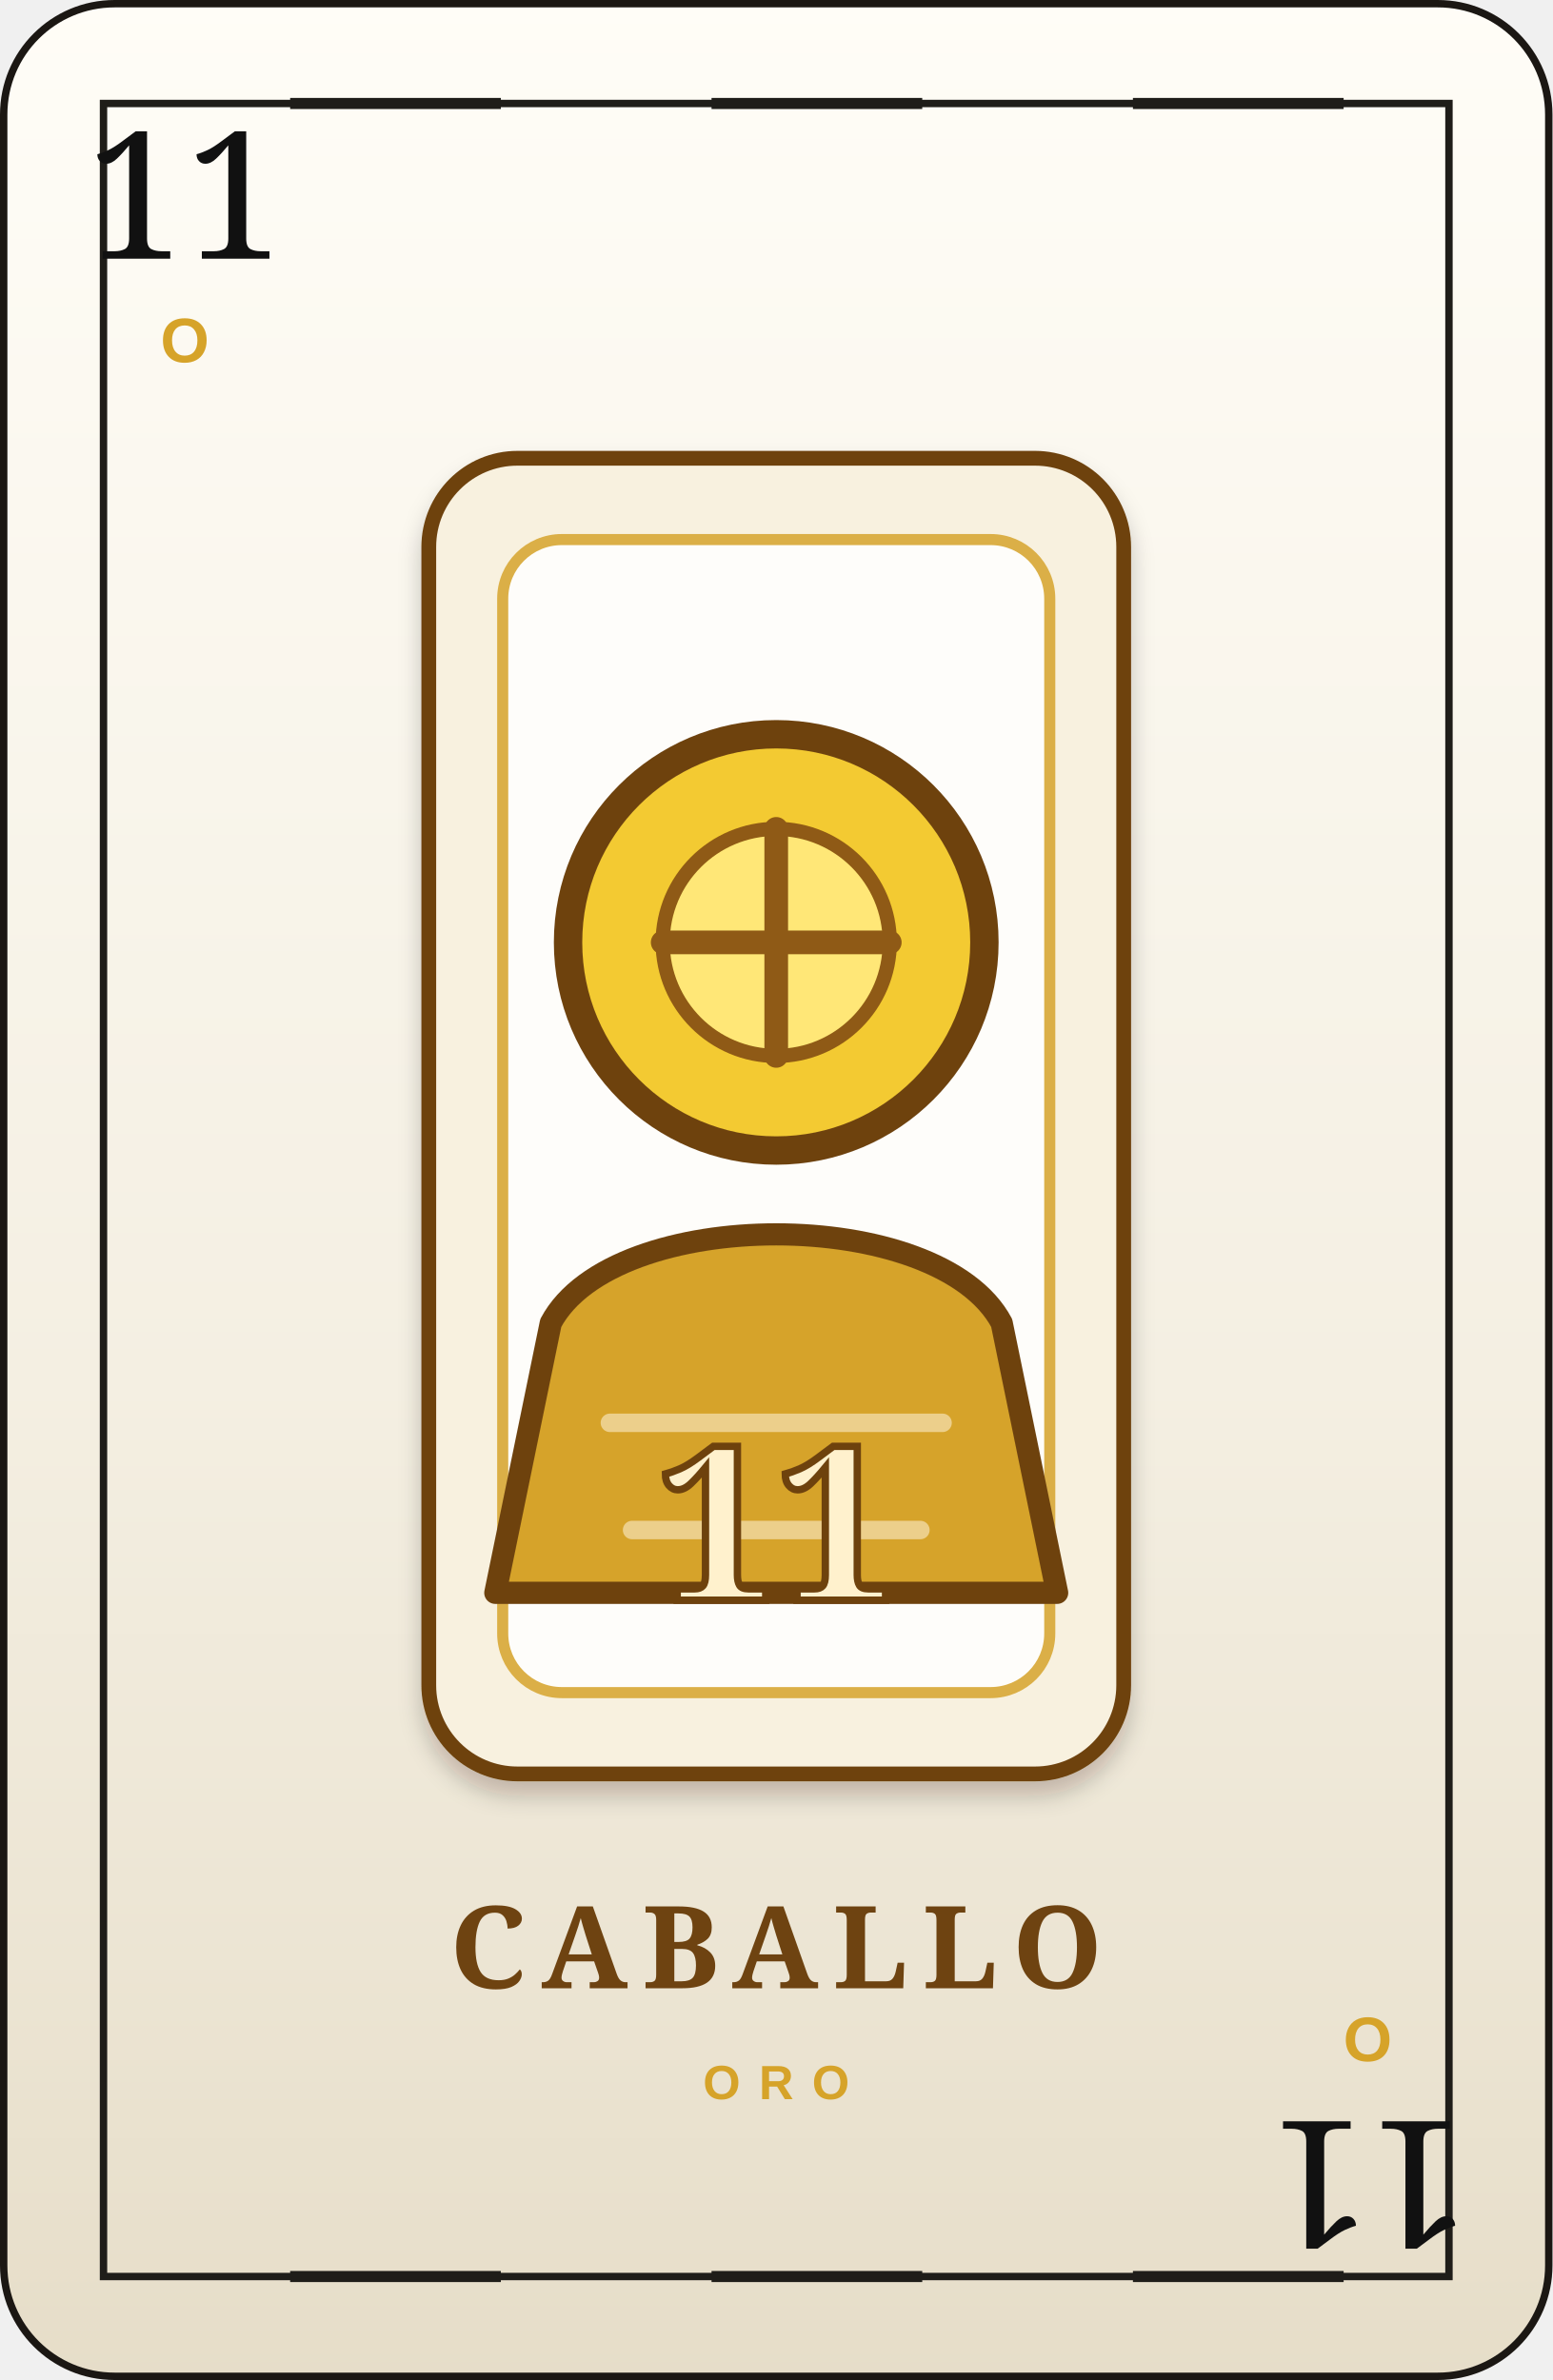
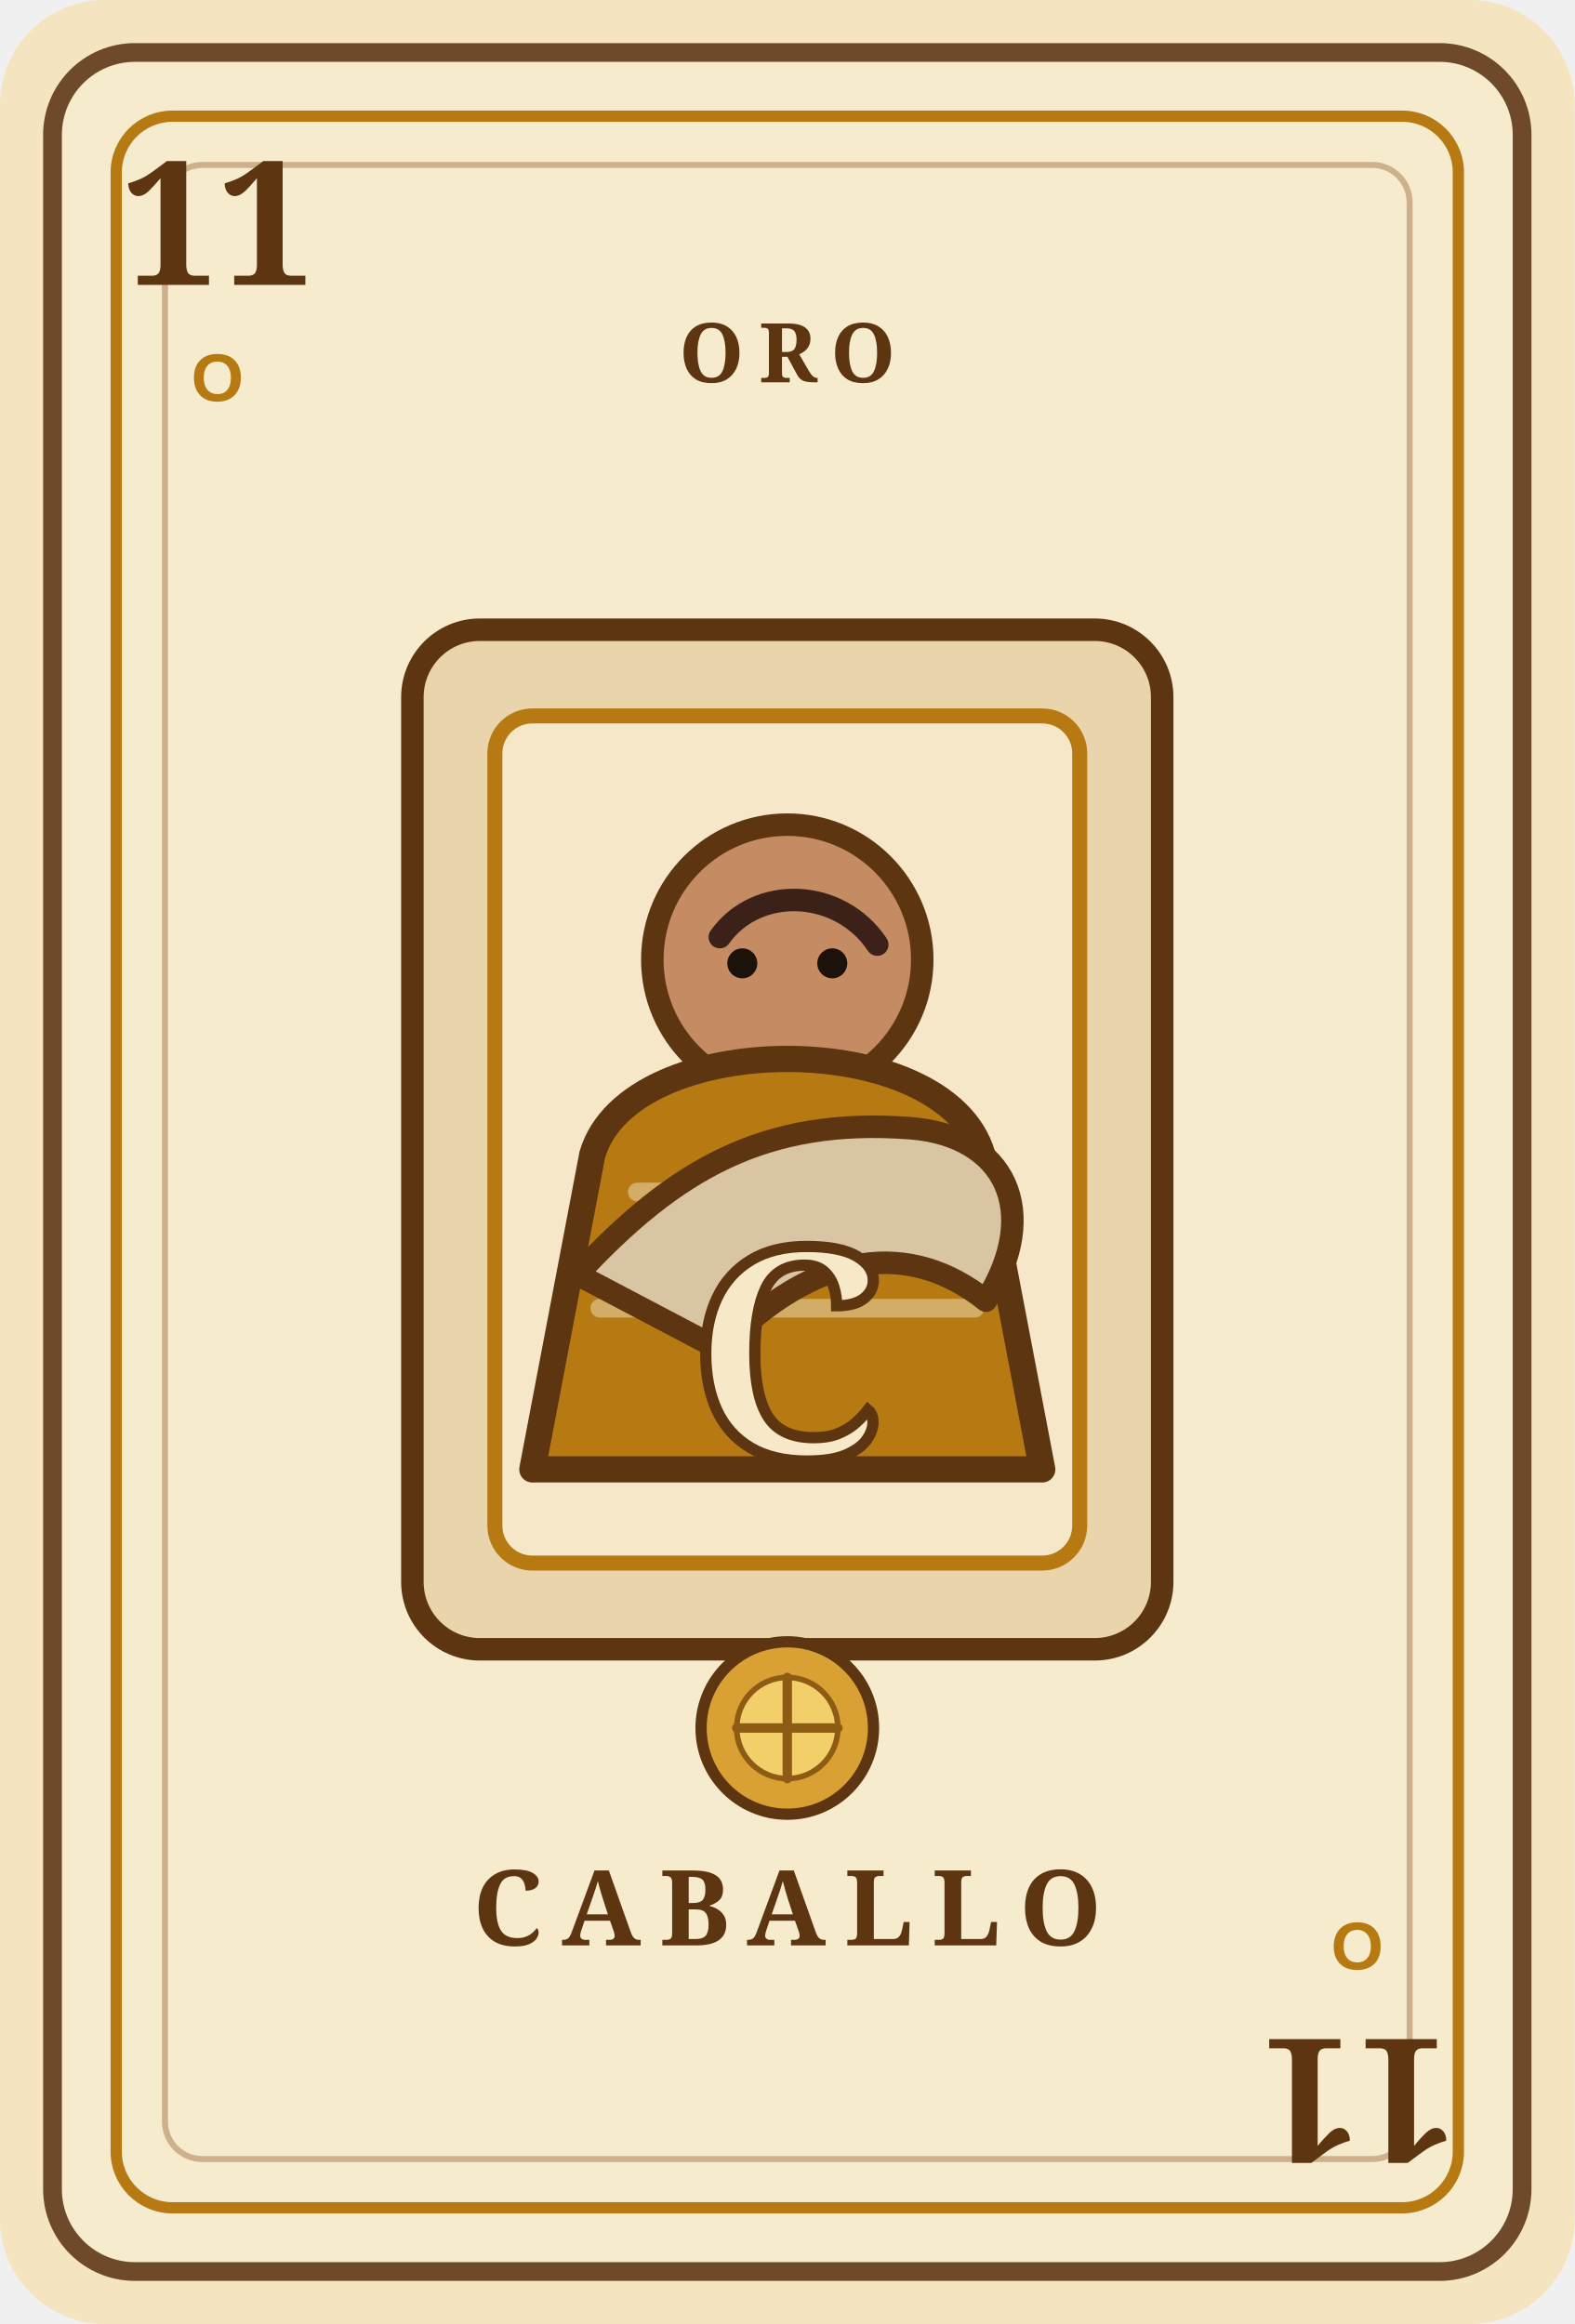
- <svg xmlns="http://www.w3.org/2000/svg" width="420" height="644" viewBox="0 0 420 644" role="img" aria-label="11 de ORO">
-   <defs>
-     <linearGradient id="paper" x1="0" x2="0" y1="0" y2="1">
-       <stop offset="0" stop-color="#fffdf7" />
-       <stop offset="0.58" stop-color="#f4efe2" />
-       <stop offset="1" stop-color="#e6ddc8" />
-     </linearGradient>
-     <filter id="softShadow" x="-20%" y="-20%" width="140%" height="140%">
-       <feDropShadow dx="0" dy="4" stdDeviation="3" flood-color="#20140b" flood-opacity="0.22" />
-     </filter>
-   </defs>
-   <rect x="1" y="1" width="418" height="642" rx="30" fill="url(#paper)" stroke="#1b1713" stroke-width="2" />
-   <rect x="28" y="28" width="364" height="588" fill="none" stroke="#1f1d19" stroke-width="2" />
-   <path d="M80 28h54M194 28h54M308 28h54M80 616h54M194 616h54M308 616h54" stroke="#1f1d19" stroke-width="3" stroke-linecap="square" />
-   <g transform="translate(50 70) rotate(0)">
-     <text x="0" y="0" text-anchor="middle" font-family="Georgia, serif" font-size="48" fill="#111">11</text>
-     <text x="0" y="28" text-anchor="middle" font-family="Arial, sans-serif" font-size="17" font-weight="900" fill="#d6a329">O</text>
+ <svg xmlns="http://www.w3.org/2000/svg" width="420" height="620" viewBox="0 0 420 620" role="img" aria-label="11 de ORO">
+   <rect width="420" height="620" rx="28" fill="#f4e4bf" />
+   <rect x="14" y="14" width="392" height="592" rx="22" fill="#f7ebce" stroke="#6e4a2b" stroke-width="5" />
+   <rect x="31" y="31" width="358" height="558" rx="15" fill="none" stroke="#b77a13" stroke-width="3" />
+   <rect x="44" y="44" width="332" height="532" rx="10" fill="none" stroke="#9f7040" stroke-width="1.6" opacity="0.48" />
+   <g transform="translate(58 76) rotate(0)">
+     <text x="0" y="0" text-anchor="middle" font-family="Georgia, serif" font-size="46" font-weight="800" fill="#5d3510">11</text>
+     <text x="0" y="31" text-anchor="middle" font-family="Arial, sans-serif" font-size="18" font-weight="900" fill="#b77a13">O</text>
  </g>
-   <g transform="translate(370 574) rotate(180)">
-     <text x="0" y="0" text-anchor="middle" font-family="Georgia, serif" font-size="48" fill="#111">11</text>
-     <text x="0" y="28" text-anchor="middle" font-family="Arial, sans-serif" font-size="17" font-weight="900" fill="#d6a329">O</text>
+   <g transform="translate(362 544) rotate(180)">
+     <text x="0" y="0" text-anchor="middle" font-family="Georgia, serif" font-size="46" font-weight="800" fill="#5d3510">11</text>
+     <text x="0" y="31" text-anchor="middle" font-family="Arial, sans-serif" font-size="18" font-weight="900" fill="#b77a13">O</text>
  </g>
-   <g filter="url(#softShadow)">
-     <rect x="116" y="124" width="188" height="356" rx="24" fill="#f8f1df" stroke="#6e4311" stroke-width="4" />
-     <rect x="136" y="146" width="148" height="312" rx="16" fill="#ffffff" stroke="#d6a329" stroke-width="3" opacity="0.84" />
-     <g transform="translate(210 255)">
-       <g transform="scale(1.28)">
-         <circle cx="0" cy="0" r="44" fill="#f3ca32" stroke="#6e4311" stroke-width="6" />
-         <circle cx="0" cy="0" r="24" fill="#ffe777" stroke="#8f5a12" stroke-width="3" />
-         <path d="M-24 0H24M0-24V24" stroke="#8f5a12" stroke-width="5" stroke-linecap="round" />
+   <text x="210" y="102" text-anchor="middle" font-family="Georgia, serif" font-size="22" font-weight="700" letter-spacing="4" fill="#5d3510">ORO</text>
+   <g>
+     <g transform="translate(210 304)">
+       <rect x="-100" y="-136" width="200" height="272" rx="18" fill="#ead4ac" stroke="#5d3510" stroke-width="6" />
+       <rect x="-78" y="-113" width="156" height="226" rx="10" fill="#f5e7c8" stroke="#b77a13" stroke-width="4" />
+       <circle cx="0" cy="-48" r="36" fill="#c58b62" stroke="#5d3510" stroke-width="6" />
+       <path d="M-18-54C-8-68 14-67 24-52" fill="none" stroke="#3b2118" stroke-width="6" stroke-linecap="round" />
+       <circle cx="-12" cy="-47" r="4" fill="#1d110c" />
+       <circle cx="12" cy="-47" r="4" fill="#1d110c" />
+       <path d="M-52 4C-42-30 42-30 52 4L68 88H-68Z" fill="#b77a13" stroke="#5d3510" stroke-width="7" stroke-linejoin="round" />
+       <path d="M-40 14H40M-50 45H50" stroke="#f5e7c8" stroke-width="5" stroke-linecap="round" opacity="0.46" />
+       <path d="M-56 36C-30 8-6-6 33-3C58-1 68 19 53 43C33 27 8 29-18 56Z" fill="#d9c4a3" stroke="#5d3510" stroke-width="6" stroke-linejoin="round" />
+       <text x="0" y="85" text-anchor="middle" font-family="Georgia, serif" font-size="78" font-weight="800" fill="#f7e8c7" stroke="#5d3510" stroke-width="3">C</text>
+       <g transform="translate(0 157) rotate(0) scale(0.5)">
+         <circle cx="0" cy="0" r="46" fill="#d9a134" stroke="#5d3510" stroke-width="6" />
+         <circle cx="0" cy="0" r="27" fill="#f2cf68" stroke="#8e5b14" stroke-width="3" />
+         <path d="M-27 0H27M0-27V27" stroke="#8e5b14" stroke-width="5" stroke-linecap="round" />
      </g>
    </g>
-     <path d="M149 358C166 326 254 326 271 358L286 431H134Z" fill="#d6a329" stroke="#6e4311" stroke-width="6" stroke-linejoin="round" />
-     <path d="M165 385H255M171 414H249" stroke="#f7e5bd" stroke-width="5" stroke-linecap="round" opacity="0.66" />
-     <text x="210" y="433" text-anchor="middle" font-family="Georgia, serif" font-size="58" font-weight="800" fill="#fff1cd" stroke="#6e4311" stroke-width="2">11</text>
  </g>
-   <text x="210" y="538" text-anchor="middle" font-family="Georgia, serif" font-size="31" font-weight="800" fill="#6e4311" letter-spacing="4">CABALLO</text>
-   <text x="210" y="568" text-anchor="middle" font-family="Arial, sans-serif" font-size="13" font-weight="900" fill="#d6a329" letter-spacing="5">ORO</text>
+   <text x="210" y="519" text-anchor="middle" font-family="Georgia, serif" font-size="28" font-weight="700" letter-spacing="5" fill="#5d3510">CABALLO</text>
</svg>
